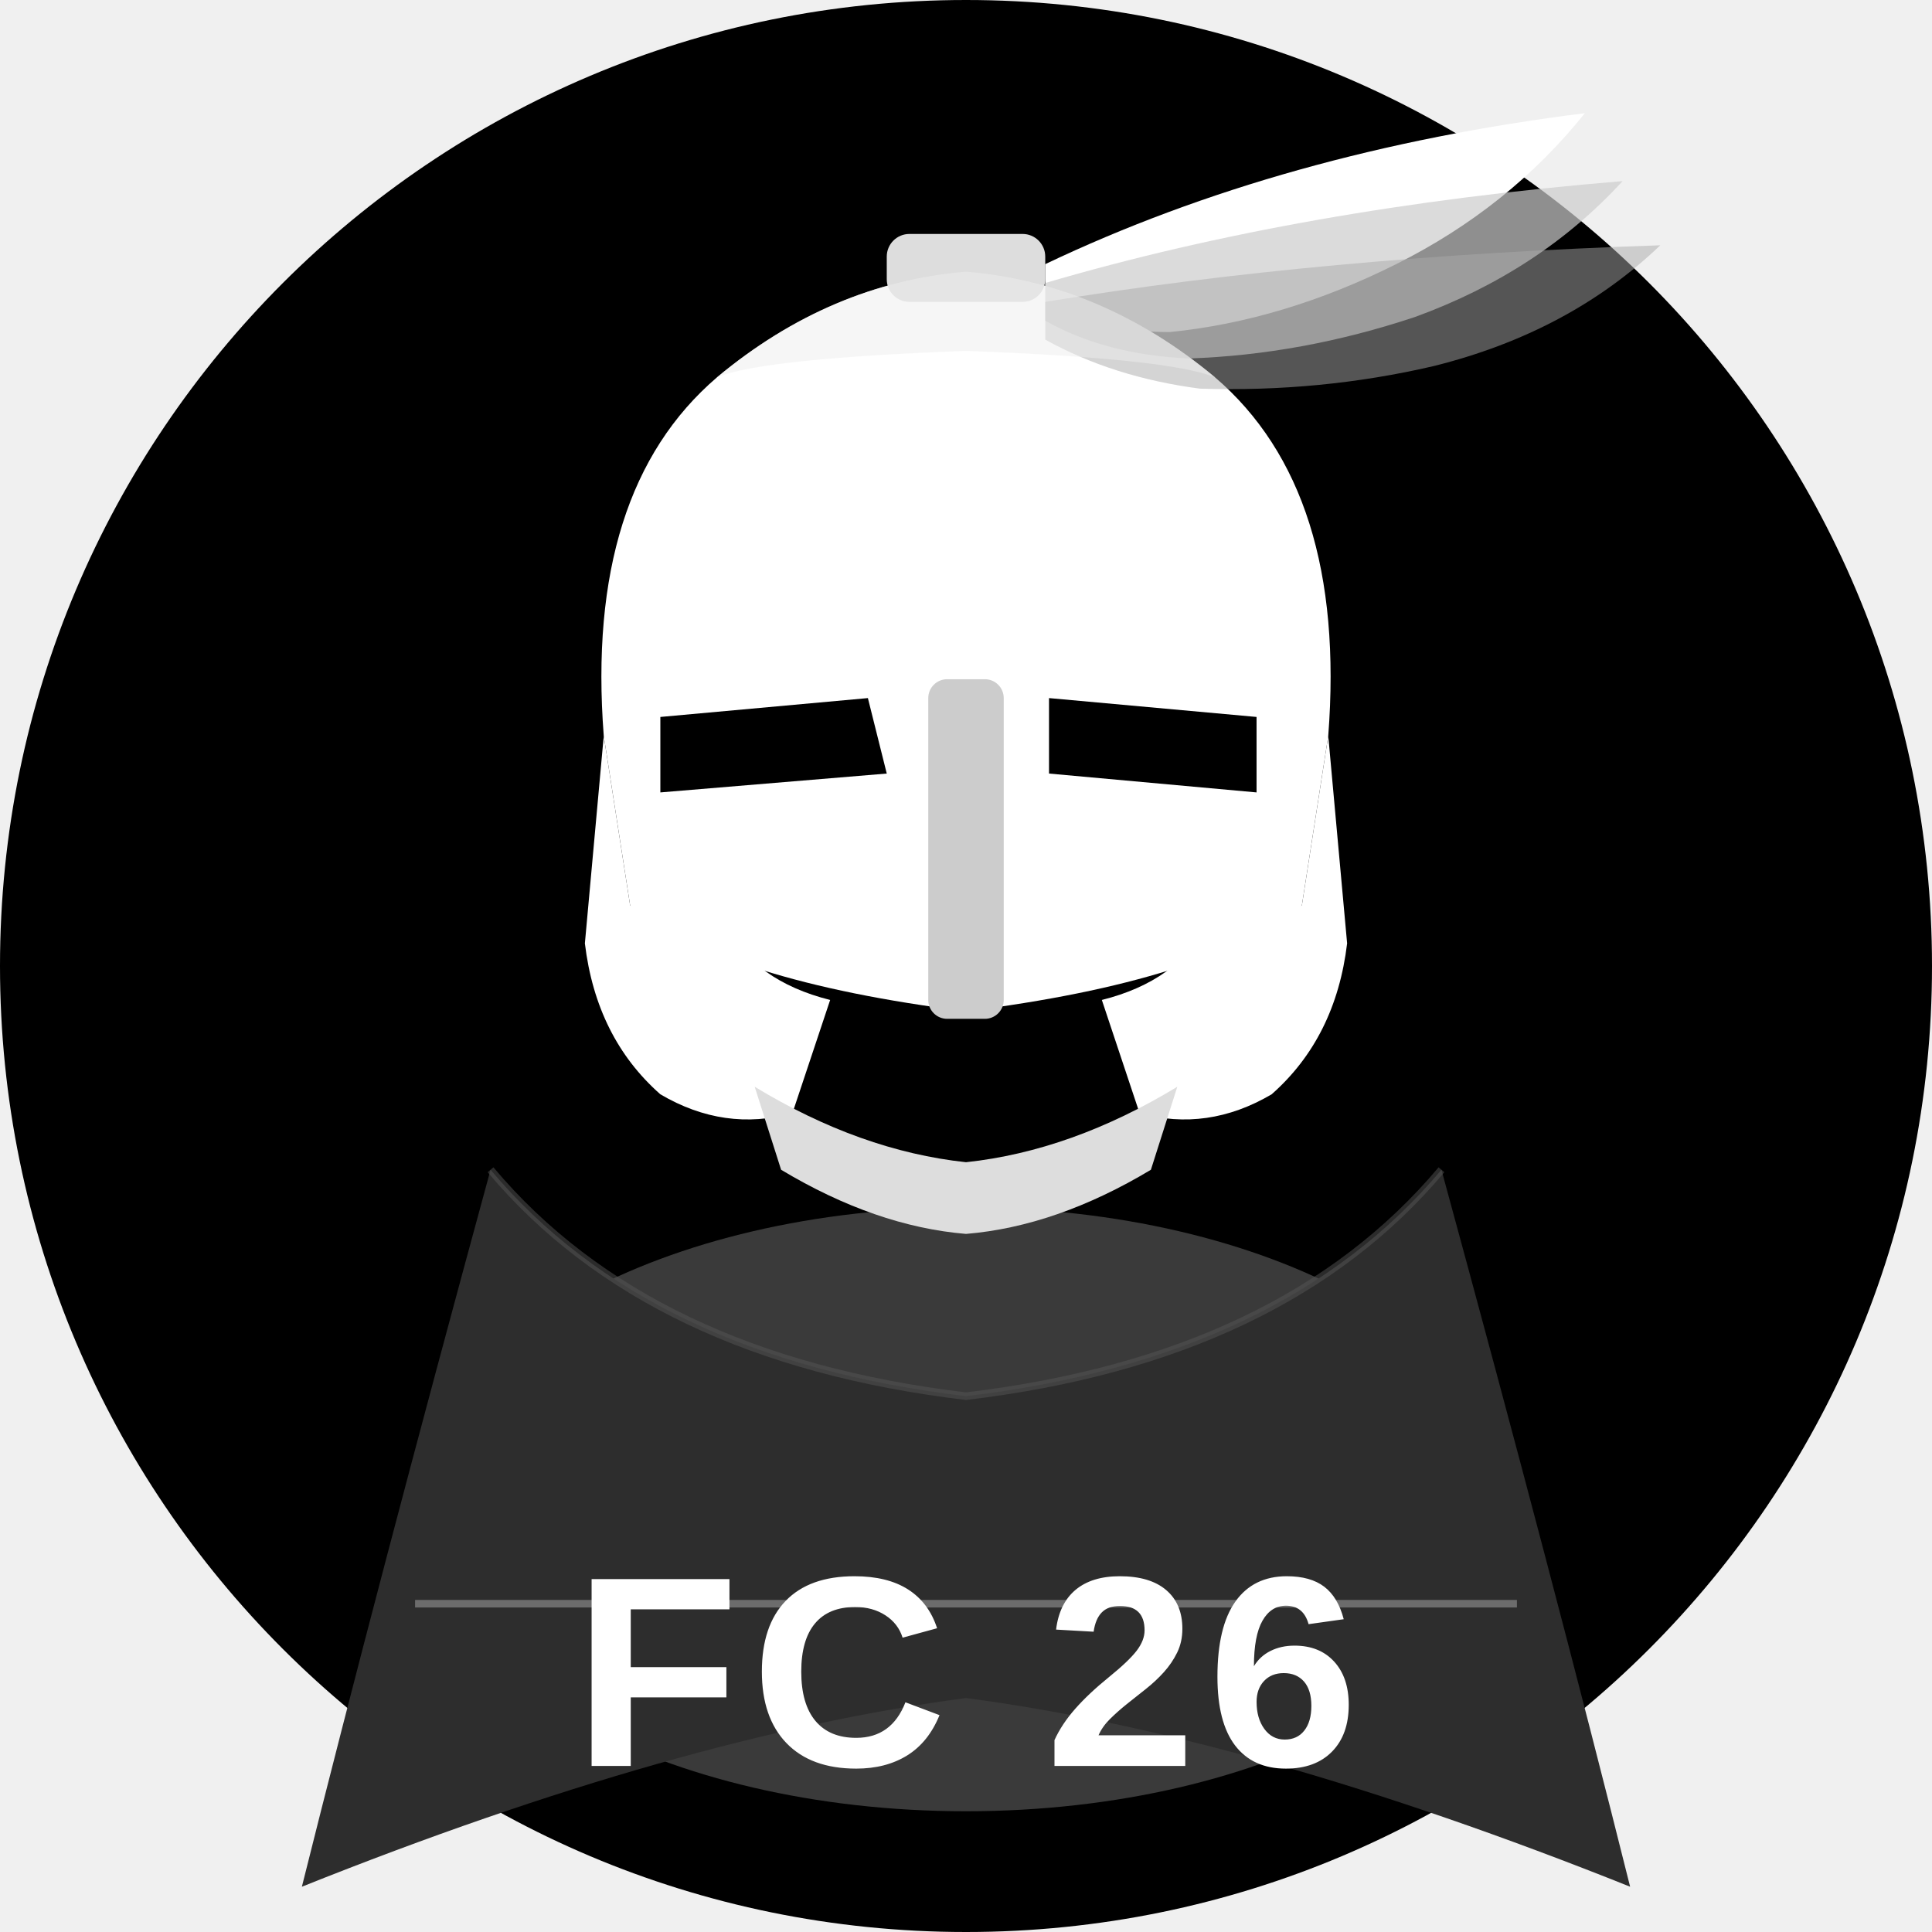
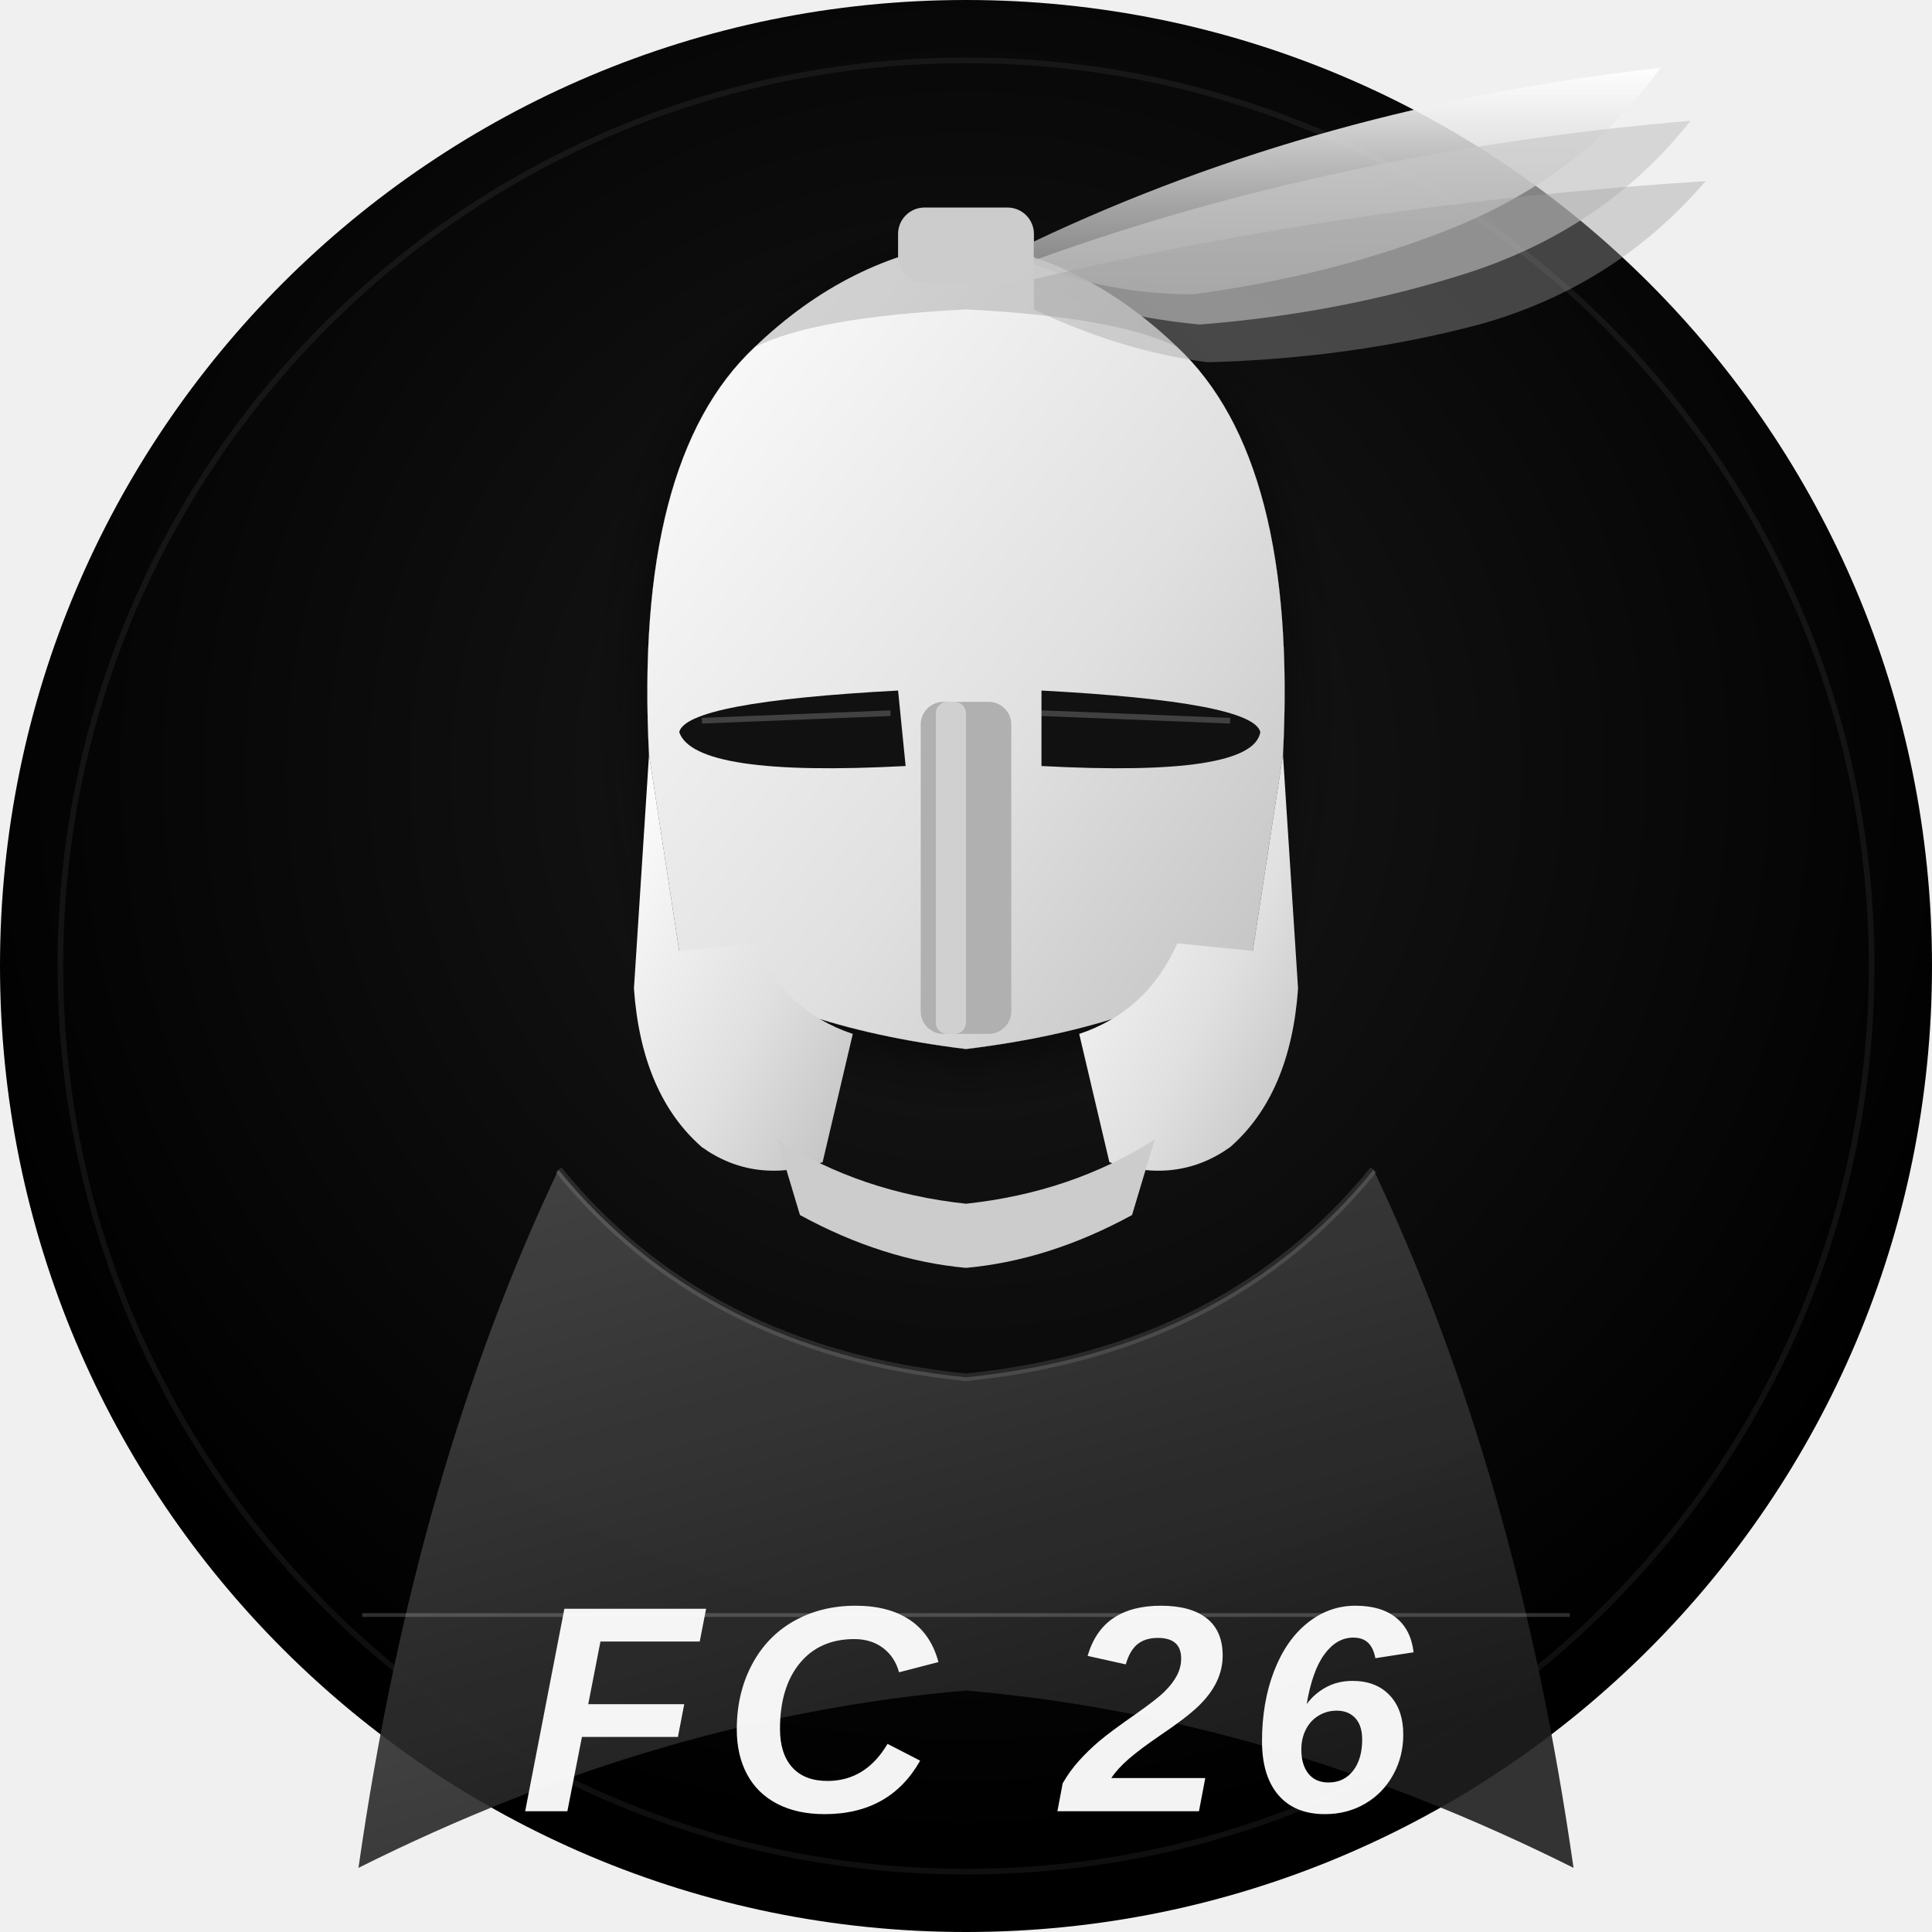
<svg xmlns="http://www.w3.org/2000/svg" viewBox="0 0 512 512">
-   <circle cx="256" cy="256" r="256" fill="#000000" />
-   <ellipse cx="256" cy="400" rx="145" ry="80" fill="#3a3a3a" />
-   <path d="M130 310 Q100 420 80 500 Q180 460 256 450 Q332 460 432 500 Q412 420 382 310            Q340 360 256 370 Q172 360 130 310 Z" fill="#2d2d2d" />
-   <path d="M130 310 Q172 360 256 370 Q340 360 382 310" fill="none" stroke="#555" stroke-width="2" opacity="0.5" />
-   <path d="M160 195 Q155 130 190 100 Q220 75 256 72 Q292 75 322 100 Q357 130 352 195            L345 240 Q320 260 256 268 Q192 260 167 240 Z" fill="#ffffff" />
-   <path d="M160 195 L155 250 Q158 275 175 290 Q192 300 210 295 L220 265 Q200 260 192 245 L167 240 Z" fill="#ffffff" />
-   <path d="M352 195 L357 250 Q354 275 337 290 Q320 300 302 295 L292 265 Q312 260 320 245 L345 240 Z" fill="#ffffff" />
-   <rect x="246" y="180" width="20" height="90" rx="5" fill="#cccccc" />
-   <path d="M175 190 L230 185 L235 205 L175 210 Z" fill="#000000" rx="3" />
-   <path d="M278 185 L333 190 L333 210 L278 205 Z" fill="#000000" rx="3" />
-   <rect x="235" y="62" width="42" height="18" rx="6" fill="#dddddd" />
-   <path d="M277 70 Q340 40 420 30 Q400 55 370 70 Q340 85 310 88 Q290 88 277 80 Z" fill="#ffffff" />
-   <path d="M277 75 Q345 55 430 48 Q408 72 375 84 Q345 94 315 95 Q293 94 277 85 Z" fill="#cccccc" opacity="0.7" />
-   <path d="M277 80 Q350 68 440 65 Q416 88 380 97 Q350 104 318 103 Q295 100 277 90 Z" fill="#aaaaaa" opacity="0.5" />
-   <path d="M200 288 Q228 305 256 308 Q284 305 312 288 L305 310 Q280 325 256 327 Q232 325 207 310 Z" fill="#dddddd" />
-   <path d="M190 100 Q220 75 256 72 Q292 75 322 100 Q310 95 256 93 Q202 95 190 100 Z" fill="#eeeeee" opacity="0.5" />
-   <text x="256" y="468" font-family="Arial Black, Arial, sans-serif" font-size="72" font-weight="900" text-anchor="middle" fill="#ffffff" letter-spacing="3">FC 26</text>
-   <line x1="110" y1="425" x2="402" y2="425" stroke="#ffffff" stroke-width="2" opacity="0.3" />
+   <defs>
+     <radialGradient id="bgGrad" cx="50%" cy="40%" r="55%">
+       <stop offset="0%" stop-color="#1a1a1a" />
+       <stop offset="100%" stop-color="#000000" />
+     </radialGradient>
+     <linearGradient id="helmetGrad" x1="0%" y1="0%" x2="100%" y2="100%">
+       <stop offset="0%" stop-color="#ffffff" />
+       <stop offset="60%" stop-color="#e0e0e0" />
+       <stop offset="100%" stop-color="#c0c0c0" />
+     </linearGradient>
+     <linearGradient id="capeGrad" x1="0%" y1="0%" x2="50%" y2="100%">
+       <stop offset="0%" stop-color="#4a4a4a" />
+       <stop offset="100%" stop-color="#1e1e1e" />
+     </linearGradient>
+     <linearGradient id="crestGrad" x1="0%" y1="0%" x2="0%" y2="100%">
+       <stop offset="0%" stop-color="#ffffff" stop-opacity="0.95" />
+       <stop offset="100%" stop-color="#aaaaaa" stop-opacity="0.7" />
+     </linearGradient>
+     <filter id="shadow" x="-20%" y="-20%" width="140%" height="140%">
+       <feDropShadow dx="0" dy="4" stdDeviation="8" flood-color="#000000" flood-opacity="0.6" />
+     </filter>
+   </defs>
+   <circle cx="256" cy="256" r="256" fill="url(#bgGrad)" />
+   <circle cx="256" cy="256" r="240" fill="none" stroke="rgba(255,255,255,0.06)" stroke-width="1.5" />
+   <path d="M148 310 Q110 390 95 495 Q175 455 256 448 Q337 455 417 495            Q402 390 364 310 Q325 358 256 365 Q187 358 148 310 Z" fill="url(#capeGrad)" opacity="0.9" />
+   <path d="M148 310 Q187 358 256 365 Q325 358 364 310" fill="none" stroke="rgba(255,255,255,0.12)" stroke-width="2" />
+   <path d="M172 200 Q168 122 200 92 Q225 68 256 64 Q287 68 312 92            Q344 122 340 200 L332 252 Q305 272 256 278 Q207 272 180 252 Z" fill="url(#helmetGrad)" filter="url(#shadow)" />
+   <path d="M200 92 Q225 68 256 64 Q287 68 312 92 Q296 84 256 82 Q216 84 200 92 Z" fill="rgba(0,0,0,0.15)" />
+   <path d="M172 200 L168 262 Q170 290 186 304 Q200 314 218 308 L226 274            Q208 268 200 250 L180 252 Z" fill="url(#helmetGrad)" />
+   <path d="M340 200 L344 262 Q342 290 326 304 Q312 314 294 308 L286 274            Q304 268 312 250 L332 252 Z" fill="url(#helmetGrad)" />
+   <rect x="244" y="186" width="24" height="88" rx="6" fill="#b0b0b0" />
+   <rect x="248" y="186" width="8" height="88" rx="3" fill="rgba(255,255,255,0.4)" />
+   <path d="M180 194 Q182 186 238 183 L240 203 Q184 206 180 194 Z" fill="#111111" rx="4" />
+   <path d="M276 183 Q332 186 334 194 Q332 206 276 203 Z" fill="#111111" />
+   <line x1="186" y1="191" x2="236" y2="189" stroke="rgba(255,255,255,0.2)" stroke-width="1.5" />
+   <line x1="276" y1="189" x2="326" y2="191" stroke="rgba(255,255,255,0.2)" stroke-width="1.5" />
+   <rect x="238" y="55" width="36" height="20" rx="7" fill="#cccccc" />
+   <path d="M274 64 Q350 28 440 18 Q420 46 386 60 Q354 73 316 78 Q294 78 274 70 Z" fill="url(#crestGrad)" />
+   <path d="M274 69 Q354 40 448 32 Q426 60 390 72 Q356 83 318 86 Q296 84 274 76 Z" fill="rgba(200,200,200,0.65)" />
+   <path d="M274 74 Q358 54 452 48 Q428 76 392 86 Q358 95 320 96 Q297 93 274 82 Z" fill="rgba(160,160,160,0.4)" />
+   <path d="M206 302 Q228 316 256 319 Q284 316 306 302 L300 322            Q278 334 256 336 Q234 334 212 322 Z" fill="#cccccc" />
+   <line x1="96" y1="428" x2="416" y2="428" stroke="rgba(255,255,255,0.18)" stroke-width="1" />
+   <text x="256" y="480" font-family="'Arial Narrow','Arial',sans-serif" font-size="78" font-weight="900" font-style="italic" text-anchor="middle" fill="#ffffff" letter-spacing="6" opacity="0.95">FC 26</text>
</svg>
